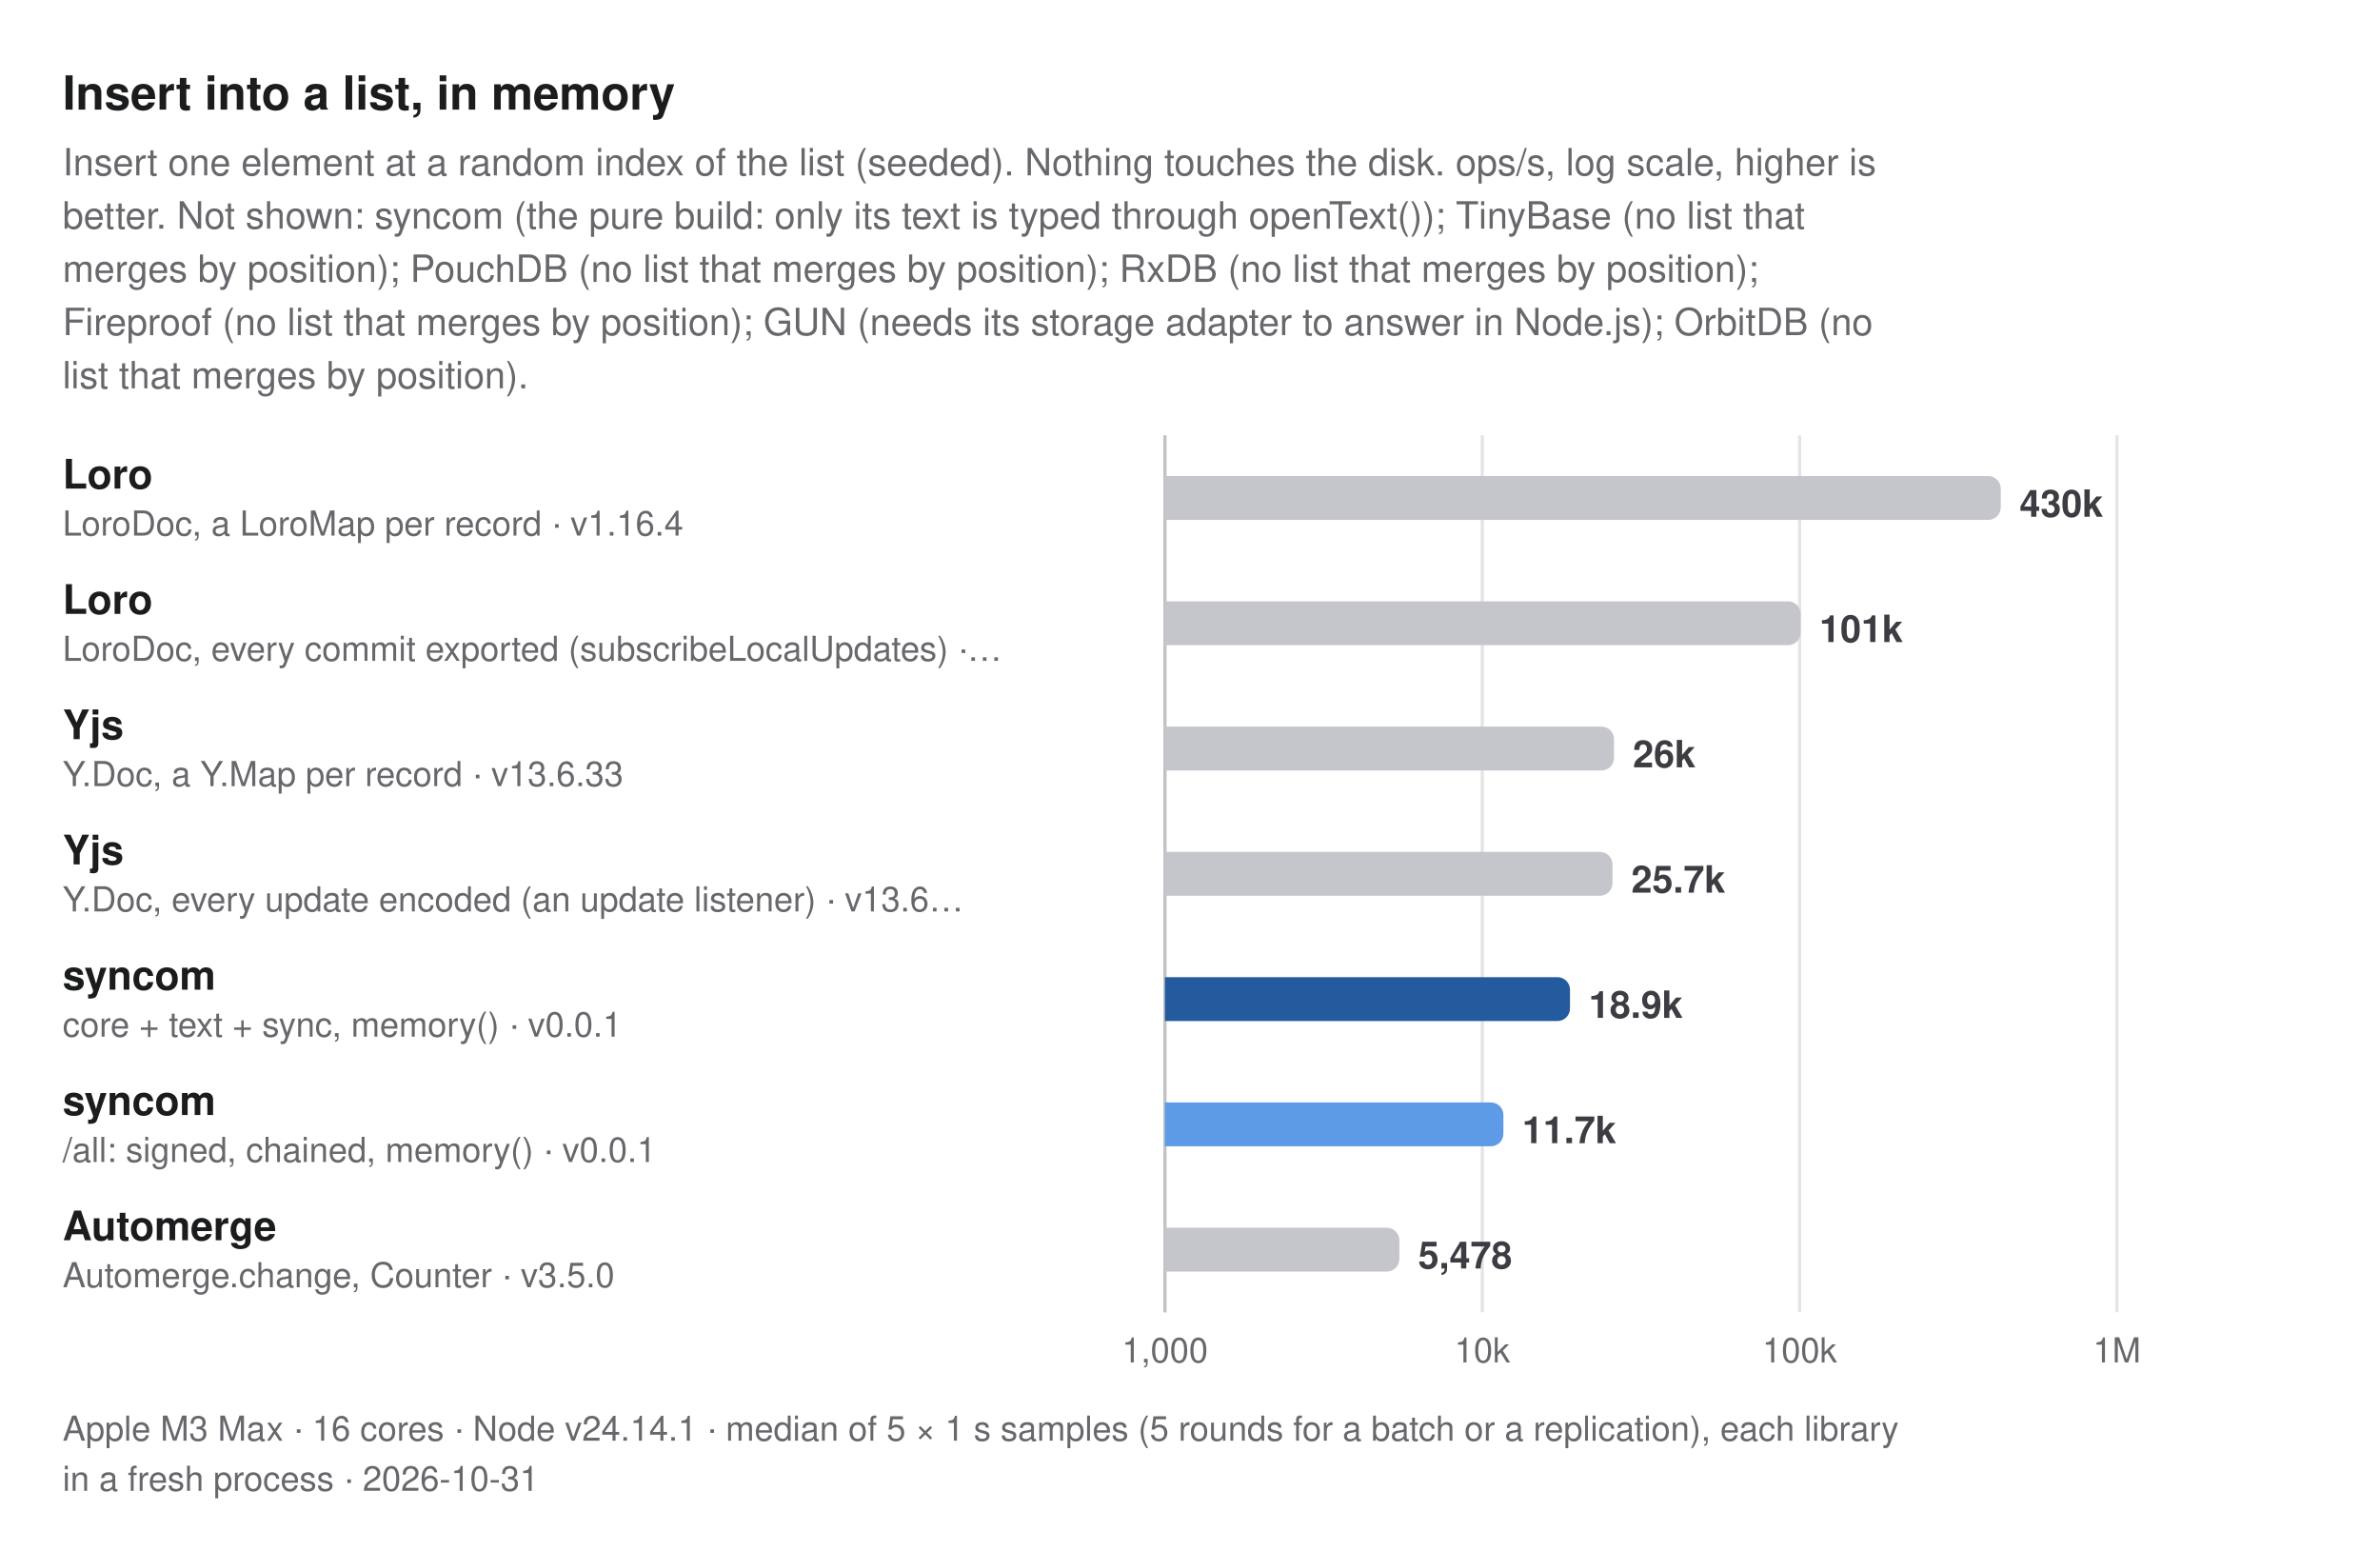
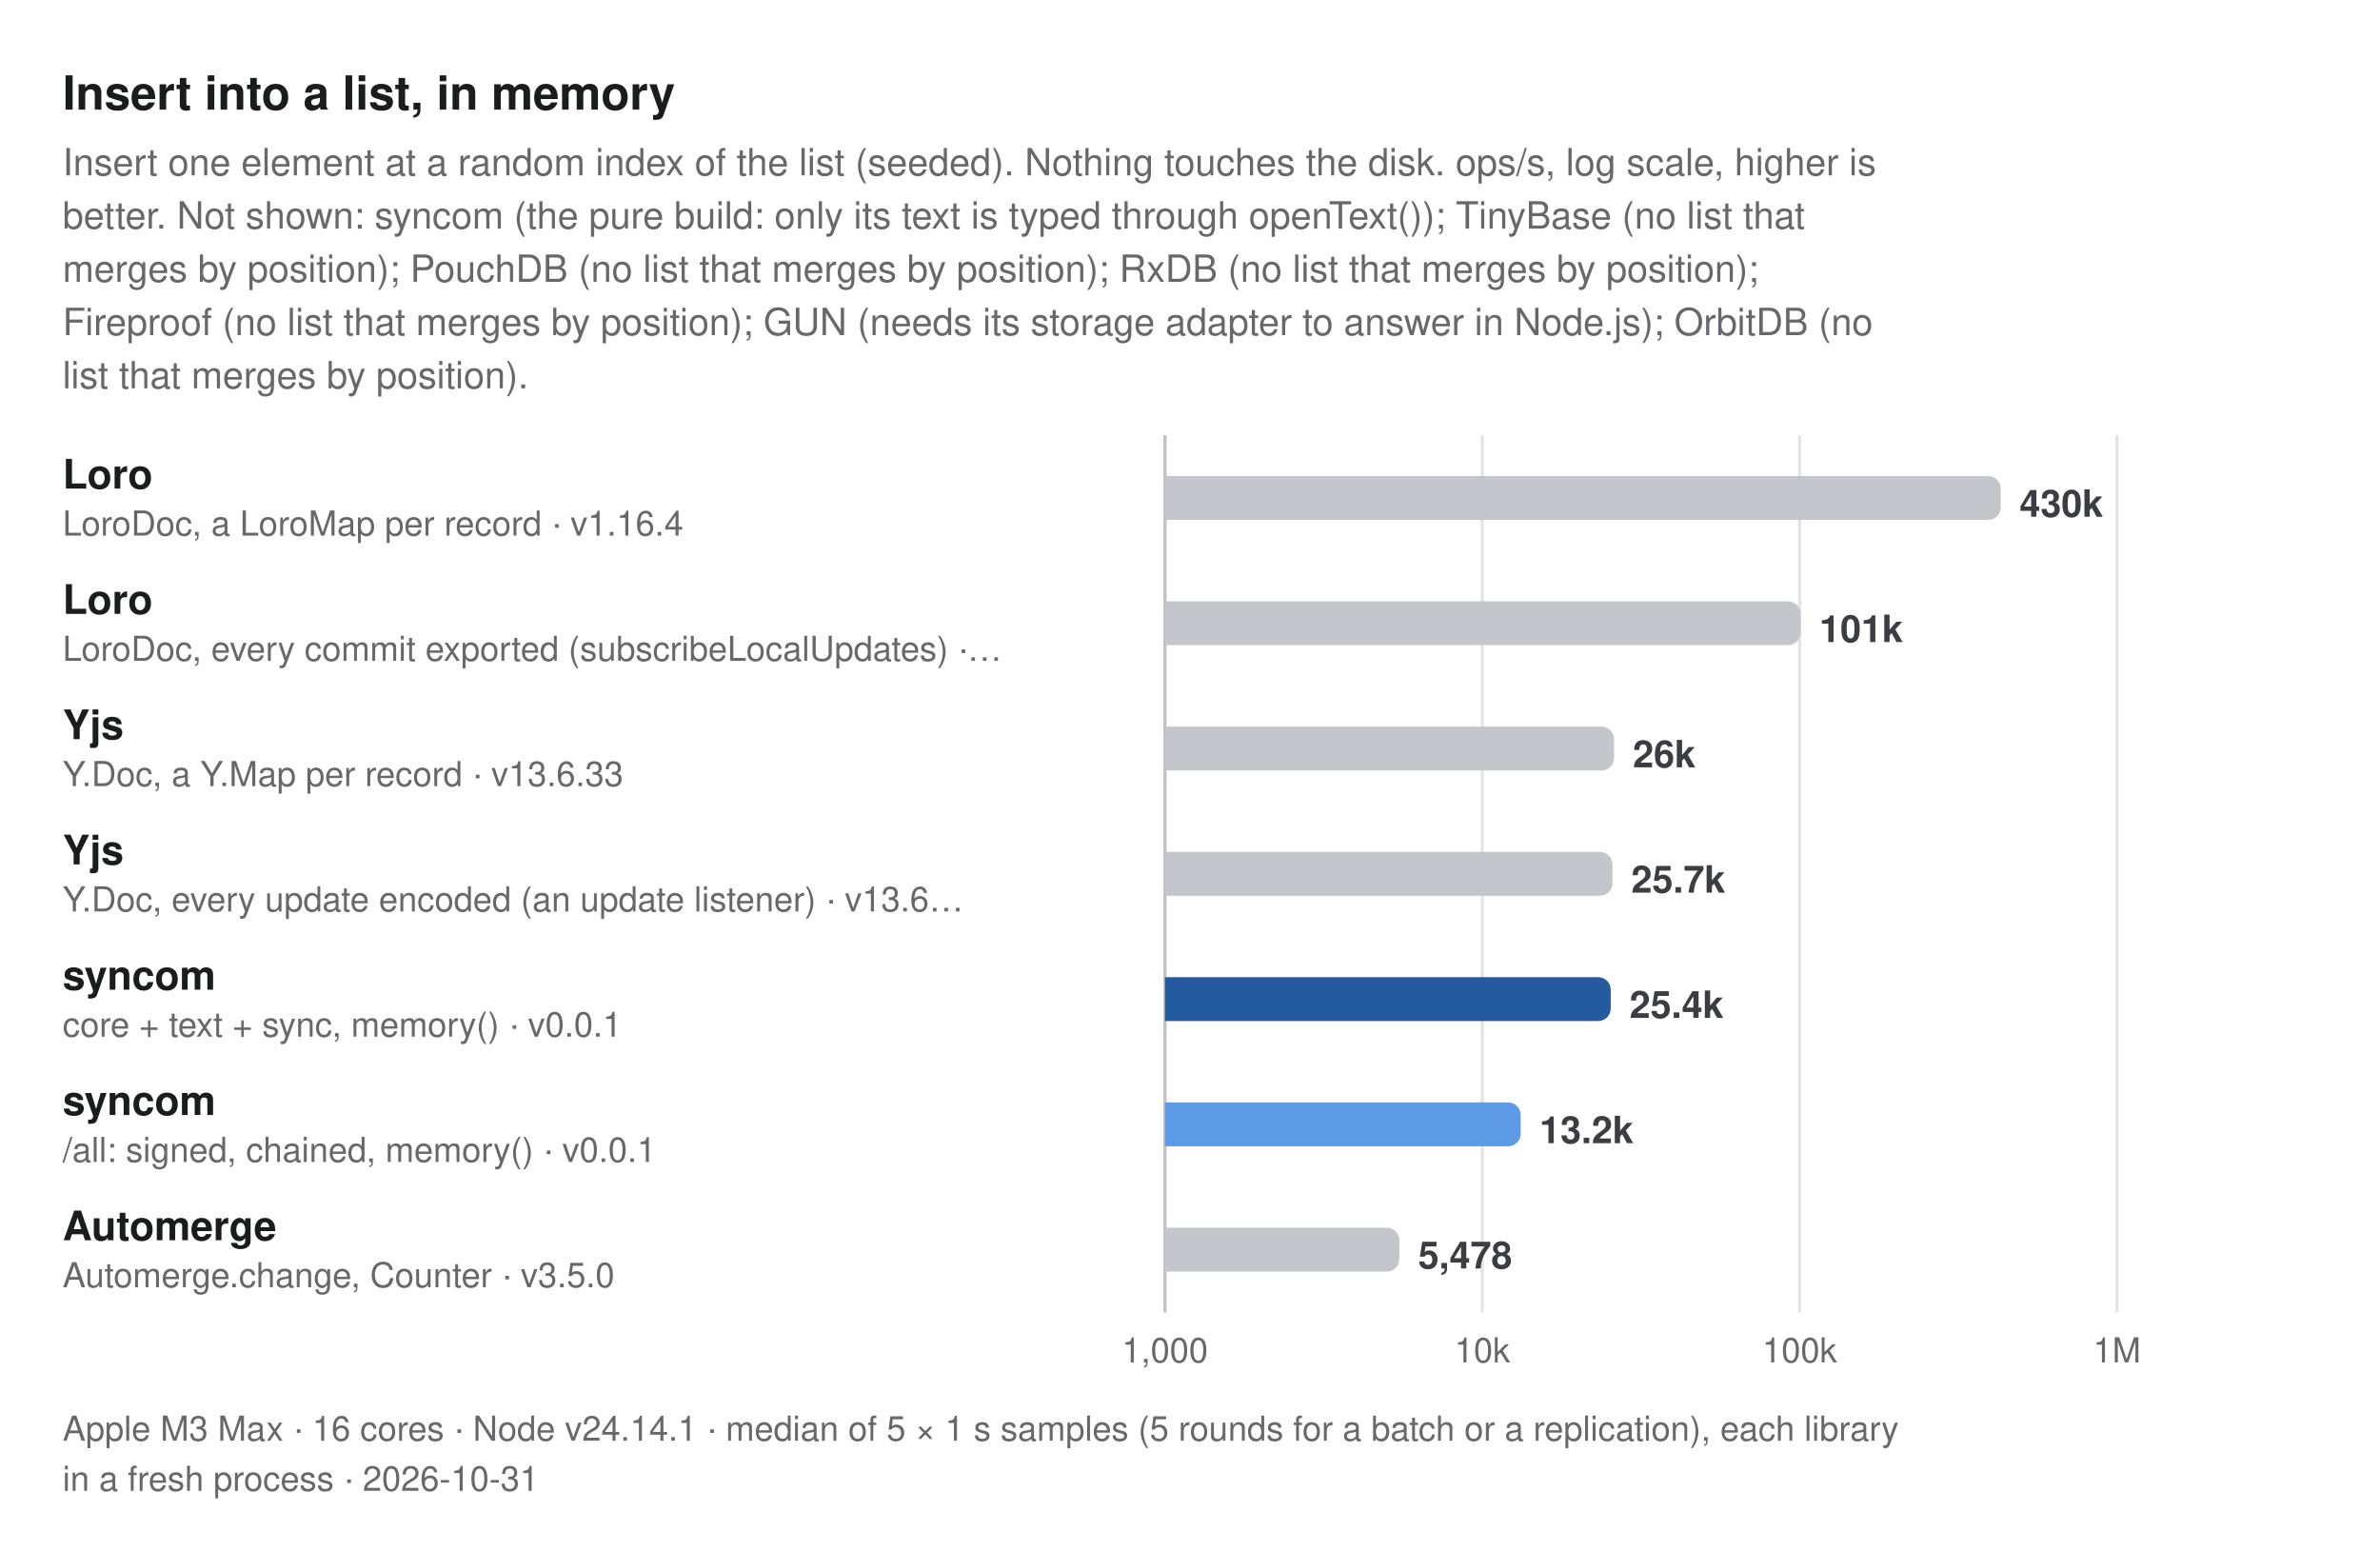
<svg xmlns="http://www.w3.org/2000/svg" width="760" height="495" viewBox="0 0 760 495" role="img" aria-label="Insert into a list, in memory. Insert one element at a random index of the list (seeded). Nothing touches the disk. ops/s, log scale, higher is better. Not shown: syncom (the pure build: only its text is typed through openText()); TinyBase (no list that merges by position); PouchDB (no list that merges by position); RxDB (no list that merges by position); Fireproof (no list that merges by position); GUN (needs its storage adapter to answer in Node.js); OrbitDB (no list that merges by position).">
  <style>
  text { font-family: -apple-system, BlinkMacSystemFont, "Segoe UI", Helvetica, Arial, sans-serif; }
  .title { font-size: 15px; font-weight: 700; fill: #1b1c1e; }
  .subtitle, .caption { font-size: 12px; fill: #67676c; }
  .caption { font-size: 11px; }
  .group { font-size: 11px; font-weight: 600; letter-spacing: 0.06em; fill: #67676c; }
  .label { font-size: 13px; font-weight: 600; fill: #1b1c1e; }
  .label.primary, .label.secondary { font-weight: 700; }
  .sublabel { font-size: 11px; fill: #67676c; }
  .value { font-size: 12px; font-weight: 600; fill: #3c3c43; font-variant-numeric: tabular-nums; }
  .value.small { font-size: 10px; }
  .legend { font-size: 11px; fill: #3c3c43; }
  .tick { font-size: 11px; fill: #67676c; font-variant-numeric: tabular-nums; }
  .grid { stroke: #e4e4e7; stroke-width: 1; }
  .axis { stroke: #c2c2c4; stroke-width: 1; }
  .ref { stroke: #67676c; stroke-width: 1; stroke-dasharray: 3 3; }
  .bar { fill: #c4c6cc; }
  .bar.primary { fill: #245a9e; }
  .bar.secondary { fill: #5e9be6; }
  @media (prefers-color-scheme: dark) {
    .title, .label { fill: #dfdfd6; }
    .subtitle, .caption, .group, .sublabel, .tick { fill: #98989f; }
    .value, .legend { fill: #c2c2c4; }
    .grid { stroke: #2e2e32; }
    .axis { stroke: #48484c; }
    .ref { stroke: #98989f; }
    .bar { fill: #46474e; }
    .bar.primary { fill: #8dbcf2; }
    .bar.secondary { fill: #3d7bd0; }
  }
</style>
  <text class="title" x="20" y="35">Insert into a list, in memory</text>
  <text class="subtitle" x="20" y="56">Insert one element at a random index of the list (seeded). Nothing touches the disk. ops/s, log scale, higher is</text>
  <text class="subtitle" x="20" y="73">better. Not shown: syncom (the pure build: only its text is typed through openText()); TinyBase (no list that</text>
  <text class="subtitle" x="20" y="90">merges by position); PouchDB (no list that merges by position); RxDB (no list that merges by position);</text>
  <text class="subtitle" x="20" y="107">Fireproof (no list that merges by position); GUN (needs its storage adapter to answer in Node.js); OrbitDB (no</text>
  <text class="subtitle" x="20" y="124">list that merges by position).</text>
  <line class="grid" x1="372" y1="139" x2="372" y2="419" />
  <text class="tick" x="372" y="435" text-anchor="middle">1,000</text>
  <line class="grid" x1="473.333" y1="139" x2="473.333" y2="419" />
  <text class="tick" x="473.333" y="435" text-anchor="middle">10k</text>
  <line class="grid" x1="574.667" y1="139" x2="574.667" y2="419" />
  <text class="tick" x="574.667" y="435" text-anchor="middle">100k</text>
  <line class="grid" x1="676" y1="139" x2="676" y2="419" />
  <text class="tick" x="676" y="435" text-anchor="middle">1M</text>
  <line class="axis" x1="372" y1="139" x2="372" y2="419" />
  <g>
    <text class="label" x="20" y="156">Loro</text>
    <text class="sublabel" x="20" y="171">LoroDoc, a LoroMap per record · v1.16.4</text>
    <path class="bar" d="M372,152H634.897A4,4 0 0 1 638.897,156V162A4,4 0 0 1 634.897,166H372Z" />
    <text class="value" x="644.897" y="165">430k</text>
  </g>
  <g>
    <text class="label" x="20" y="196">Loro</text>
    <text class="sublabel" x="20" y="211">LoroDoc, every commit exported (subscribeLocalUpdates) ·…</text>
    <path class="bar" d="M372,192H570.981A4,4 0 0 1 574.981,196V202A4,4 0 0 1 570.981,206H372Z" />
    <text class="value" x="580.981" y="205">101k</text>
  </g>
  <g>
    <text class="label" x="20" y="236">Yjs</text>
    <text class="sublabel" x="20" y="251">Y.Doc, a Y.Map per record · v13.6.33</text>
    <path class="bar" d="M372,232H511.405A4,4 0 0 1 515.405,236V242A4,4 0 0 1 511.405,246H372Z" />
    <text class="value" x="521.405" y="245">26k</text>
  </g>
  <g>
    <text class="label" x="20" y="276">Yjs</text>
    <text class="sublabel" x="20" y="291">Y.Doc, every update encoded (an update listener) · v13.6…</text>
    <path class="bar" d="M372,272H510.919A4,4 0 0 1 514.919,276V282A4,4 0 0 1 510.919,286H372Z" />
    <text class="value" x="520.919" y="285">25.7k</text>
  </g>
  <g>
    <text class="label primary" x="20" y="316">syncom</text>
    <text class="sublabel" x="20" y="331">core + text + sync, memory() · v0.0.1</text>
-     <path class="bar primary" d="M372,312H497.343A4,4 0 0 1 501.343,316V322A4,4 0 0 1 497.343,326H372Z" />
-     <text class="value" x="507.343" y="325">18.9k</text>
+     <path class="bar primary" d="M372,312H510.352A4,4 0 0 1 514.352,316V322A4,4 0 0 1 510.352,326H372Z" />
+     <text class="value" x="520.352" y="325">25.4k</text>
  </g>
  <g>
    <text class="label secondary" x="20" y="356">syncom</text>
    <text class="sublabel" x="20" y="371">/all: signed, chained, memory() · v0.0.1</text>
-     <path class="bar secondary" d="M372,352H476.082A4,4 0 0 1 480.082,356V362A4,4 0 0 1 476.082,366H372Z" />
-     <text class="value" x="486.082" y="365">11.7k</text>
+     <path class="bar secondary" d="M372,352H481.592A4,4 0 0 1 485.592,356V362A4,4 0 0 1 481.592,366H372Z" />
+     <text class="value" x="491.592" y="365">13.2k</text>
  </g>
  <g>
    <text class="label" x="20" y="396">Automerge</text>
    <text class="sublabel" x="20" y="411">Automerge.change, Counter · v3.5.0</text>
    <path class="bar" d="M372,392H442.851A4,4 0 0 1 446.851,396V402A4,4 0 0 1 442.851,406H372Z" />
    <text class="value" x="452.851" y="405">5,478</text>
  </g>
  <text class="caption" x="20" y="460">Apple M3 Max · 16 cores · Node v24.14.1 · median of 5 × 1 s samples (5 rounds for a batch or a replication), each library</text>
  <text class="caption" x="20" y="476">in a fresh process · 2026-10-31</text>
</svg>
